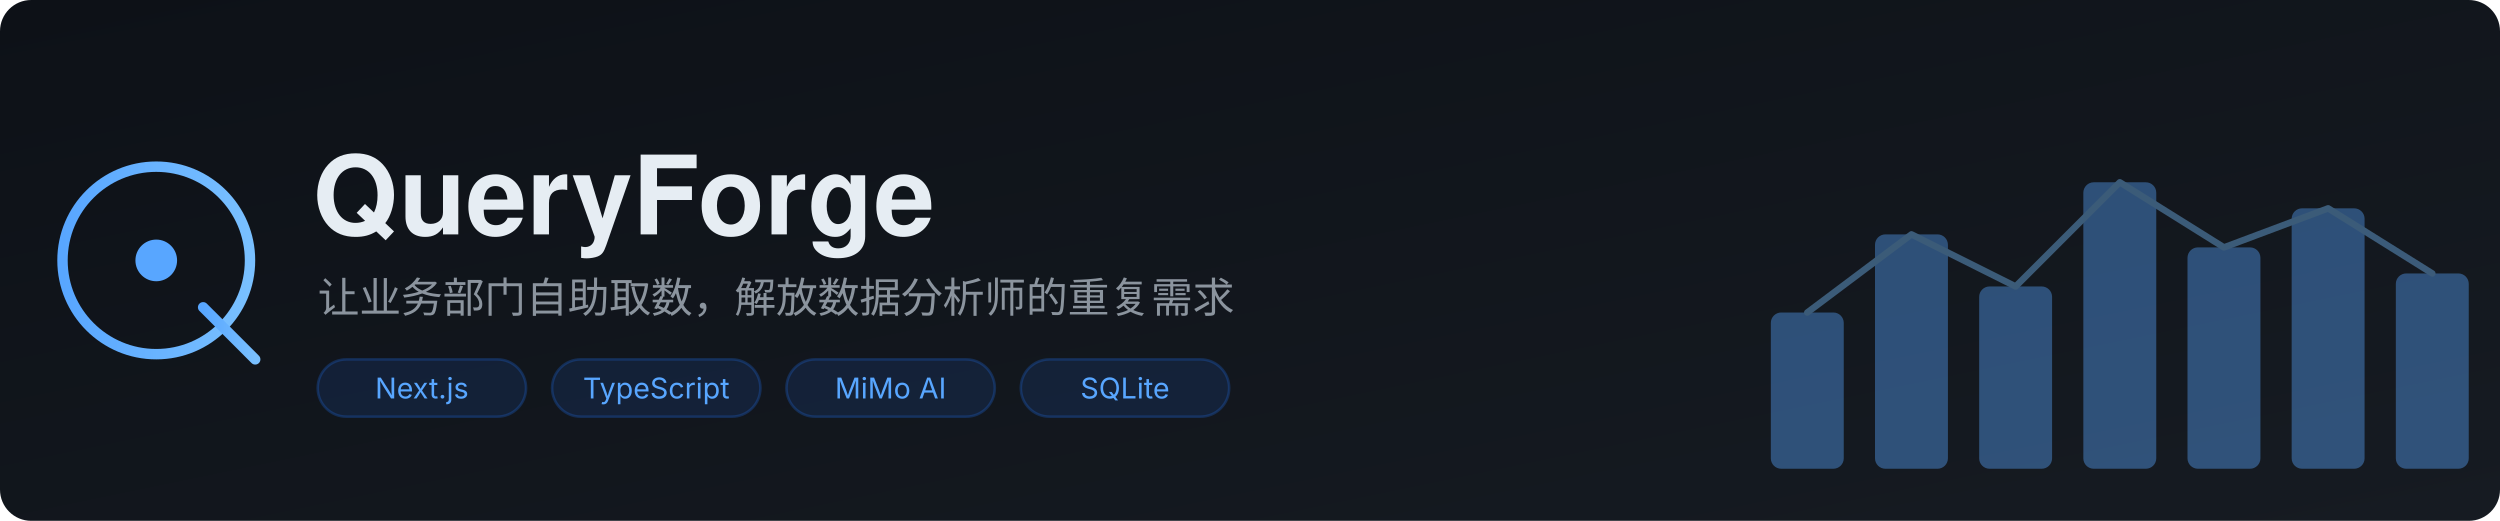
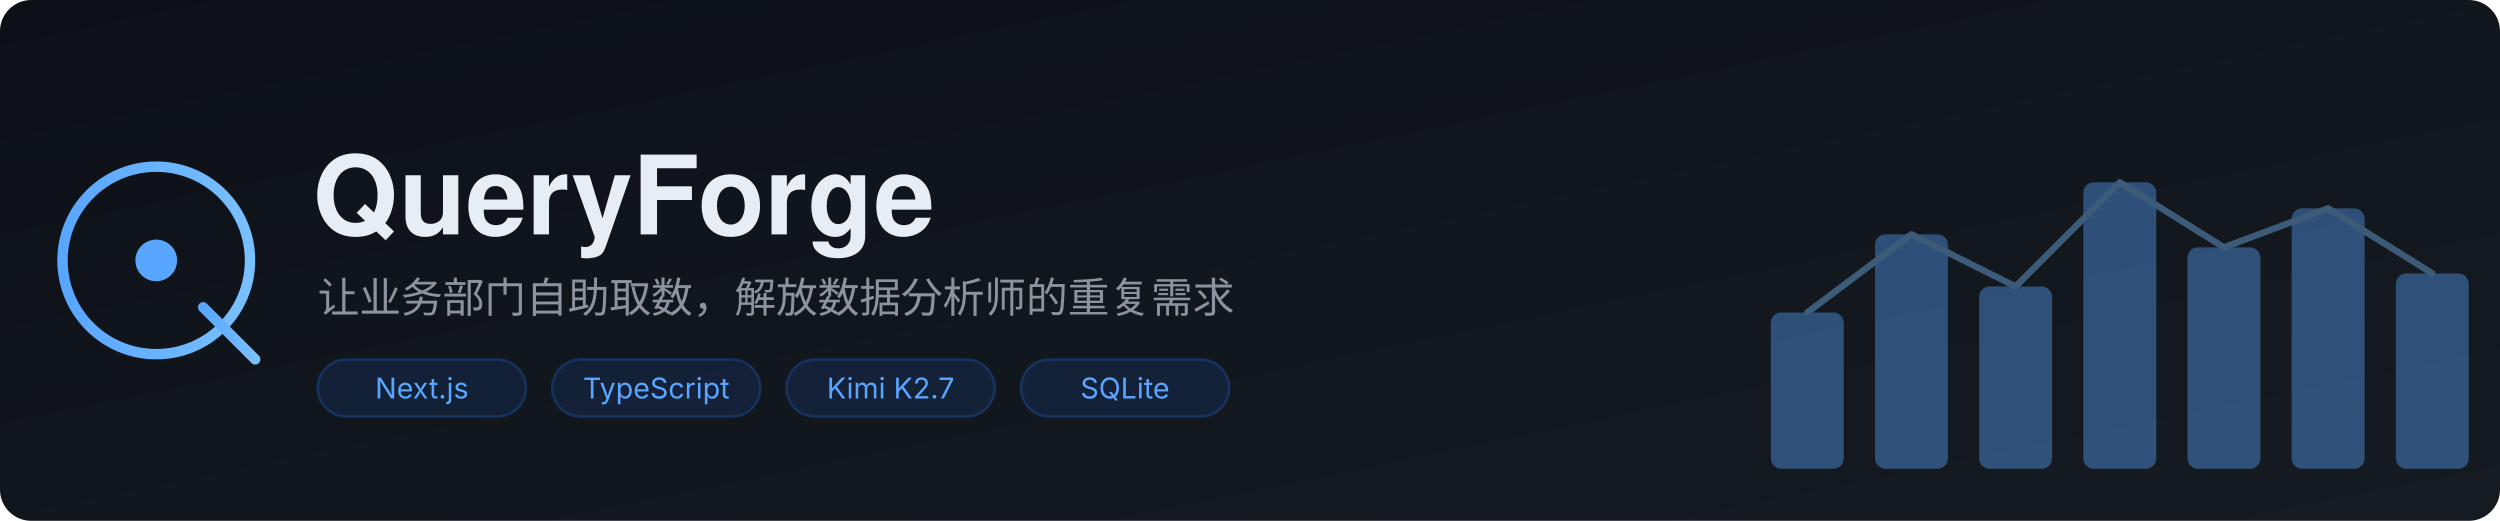
<svg xmlns="http://www.w3.org/2000/svg" width="960" height="200" viewBox="0 0 960 200">
  <defs>
    <linearGradient id="bg" x1="0" y1="0" x2="1" y2="1">
      <stop offset="0%" stop-color="#0d1117" />
      <stop offset="100%" stop-color="#161b22" />
    </linearGradient>
    <linearGradient id="accent" x1="0" y1="0" x2="1" y2="0">
      <stop offset="0%" stop-color="#58a6ff" />
      <stop offset="100%" stop-color="#79c0ff" />
    </linearGradient>
  </defs>
  <rect width="960" height="200" rx="12" fill="url(#bg)" />
  <circle cx="60" cy="100" r="36" fill="none" stroke="url(#accent)" stroke-width="4" />
  <circle cx="60" cy="100" r="8" fill="#58a6ff" />
  <line x1="78" y1="118" x2="98" y2="138" stroke="url(#accent)" stroke-width="4" stroke-linecap="round" />
  <text x="120" y="90" font-family="-apple-system,BlinkMacSystemFont,'Segoe UI',Helvetica,Arial,sans-serif" font-size="42" font-weight="700" fill="#e6edf3">QueryForge</text>
  <text x="122" y="120" font-family="-apple-system,BlinkMacSystemFont,'Segoe UI',Helvetica,Arial,sans-serif" font-size="16" fill="#8b949e">让业务部门自助取数，解放数据分析师的重复需求</text>
  <rect x="122" y="138" width="80" height="22" rx="11" fill="#1f6feb22" stroke="#1f6feb44" stroke-width="1" />
  <text x="162" y="153" font-family="-apple-system,sans-serif" font-size="11" fill="#58a6ff" text-anchor="middle">Next.js</text>
  <rect x="212" y="138" width="80" height="22" rx="11" fill="#1f6feb22" stroke="#1f6feb44" stroke-width="1" />
  <text x="252" y="153" font-family="-apple-system,sans-serif" font-size="11" fill="#58a6ff" text-anchor="middle">TypeScript</text>
  <rect x="302" y="138" width="80" height="22" rx="11" fill="#1f6feb22" stroke="#1f6feb44" stroke-width="1" />
-   <text x="342" y="153" font-family="-apple-system,sans-serif" font-size="11" fill="#58a6ff" text-anchor="middle">MiMo AI</text>
+   <text x="342" y="153" font-family="-apple-system,sans-serif" font-size="11" fill="#58a6ff" text-anchor="middle">Kimi K2.7</text>
  <rect x="392" y="138" width="80" height="22" rx="11" fill="#1f6feb22" stroke="#1f6feb44" stroke-width="1" />
  <text x="432" y="153" font-family="-apple-system,sans-serif" font-size="11" fill="#58a6ff" text-anchor="middle">SQLite</text>
  <g transform="translate(680, 40)" opacity="0.4">
    <rect x="0" y="80" width="28" height="60" rx="4" fill="#58a6ff" />
    <rect x="40" y="50" width="28" height="90" rx="4" fill="#58a6ff" />
    <rect x="80" y="70" width="28" height="70" rx="4" fill="#58a6ff" />
    <rect x="120" y="30" width="28" height="110" rx="4" fill="#58a6ff" />
    <rect x="160" y="55" width="28" height="85" rx="4" fill="#58a6ff" />
    <rect x="200" y="40" width="28" height="100" rx="4" fill="#58a6ff" />
    <rect x="240" y="65" width="28" height="75" rx="4" fill="#58a6ff" />
    <polyline points="14,80 54,50 94,70 134,30 174,55 214,40 254,65" fill="none" stroke="#79c0ff" stroke-width="2.5" stroke-linecap="round" stroke-linejoin="round" />
  </g>
</svg>
